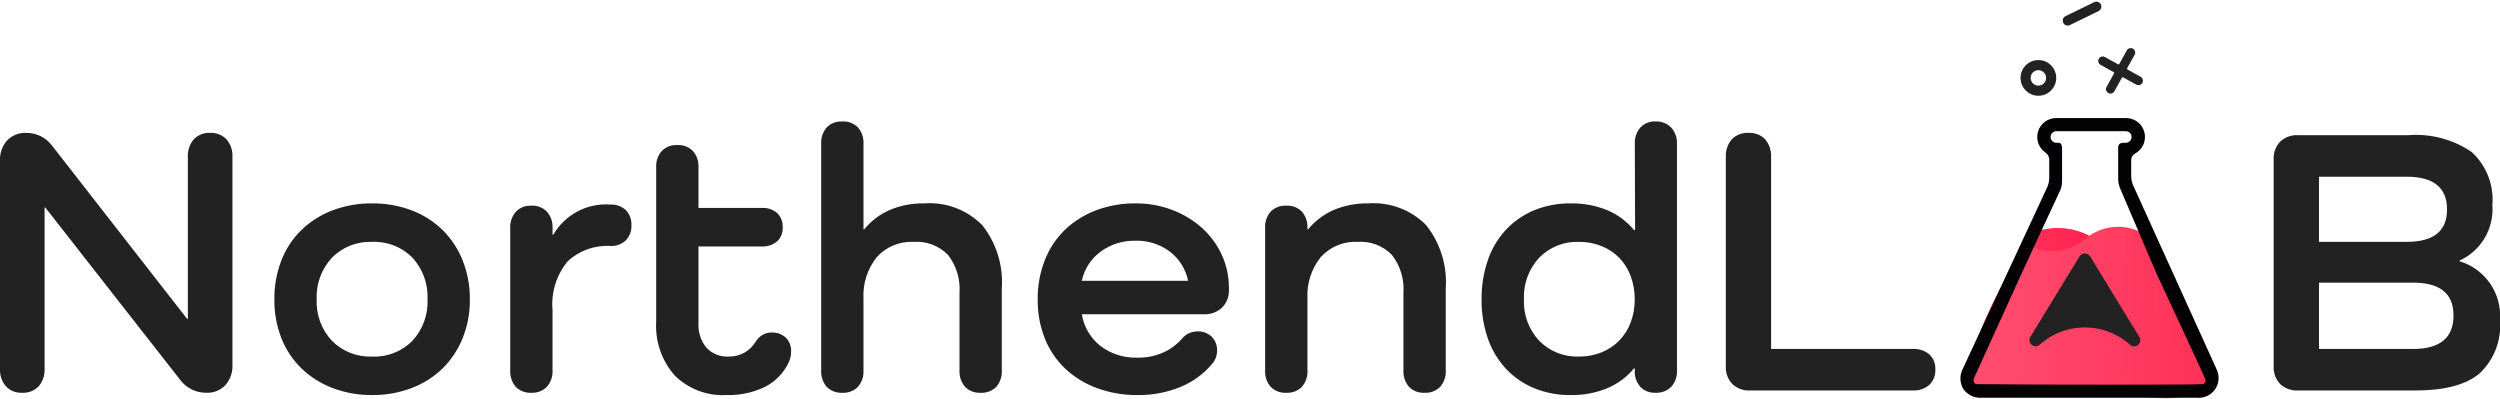
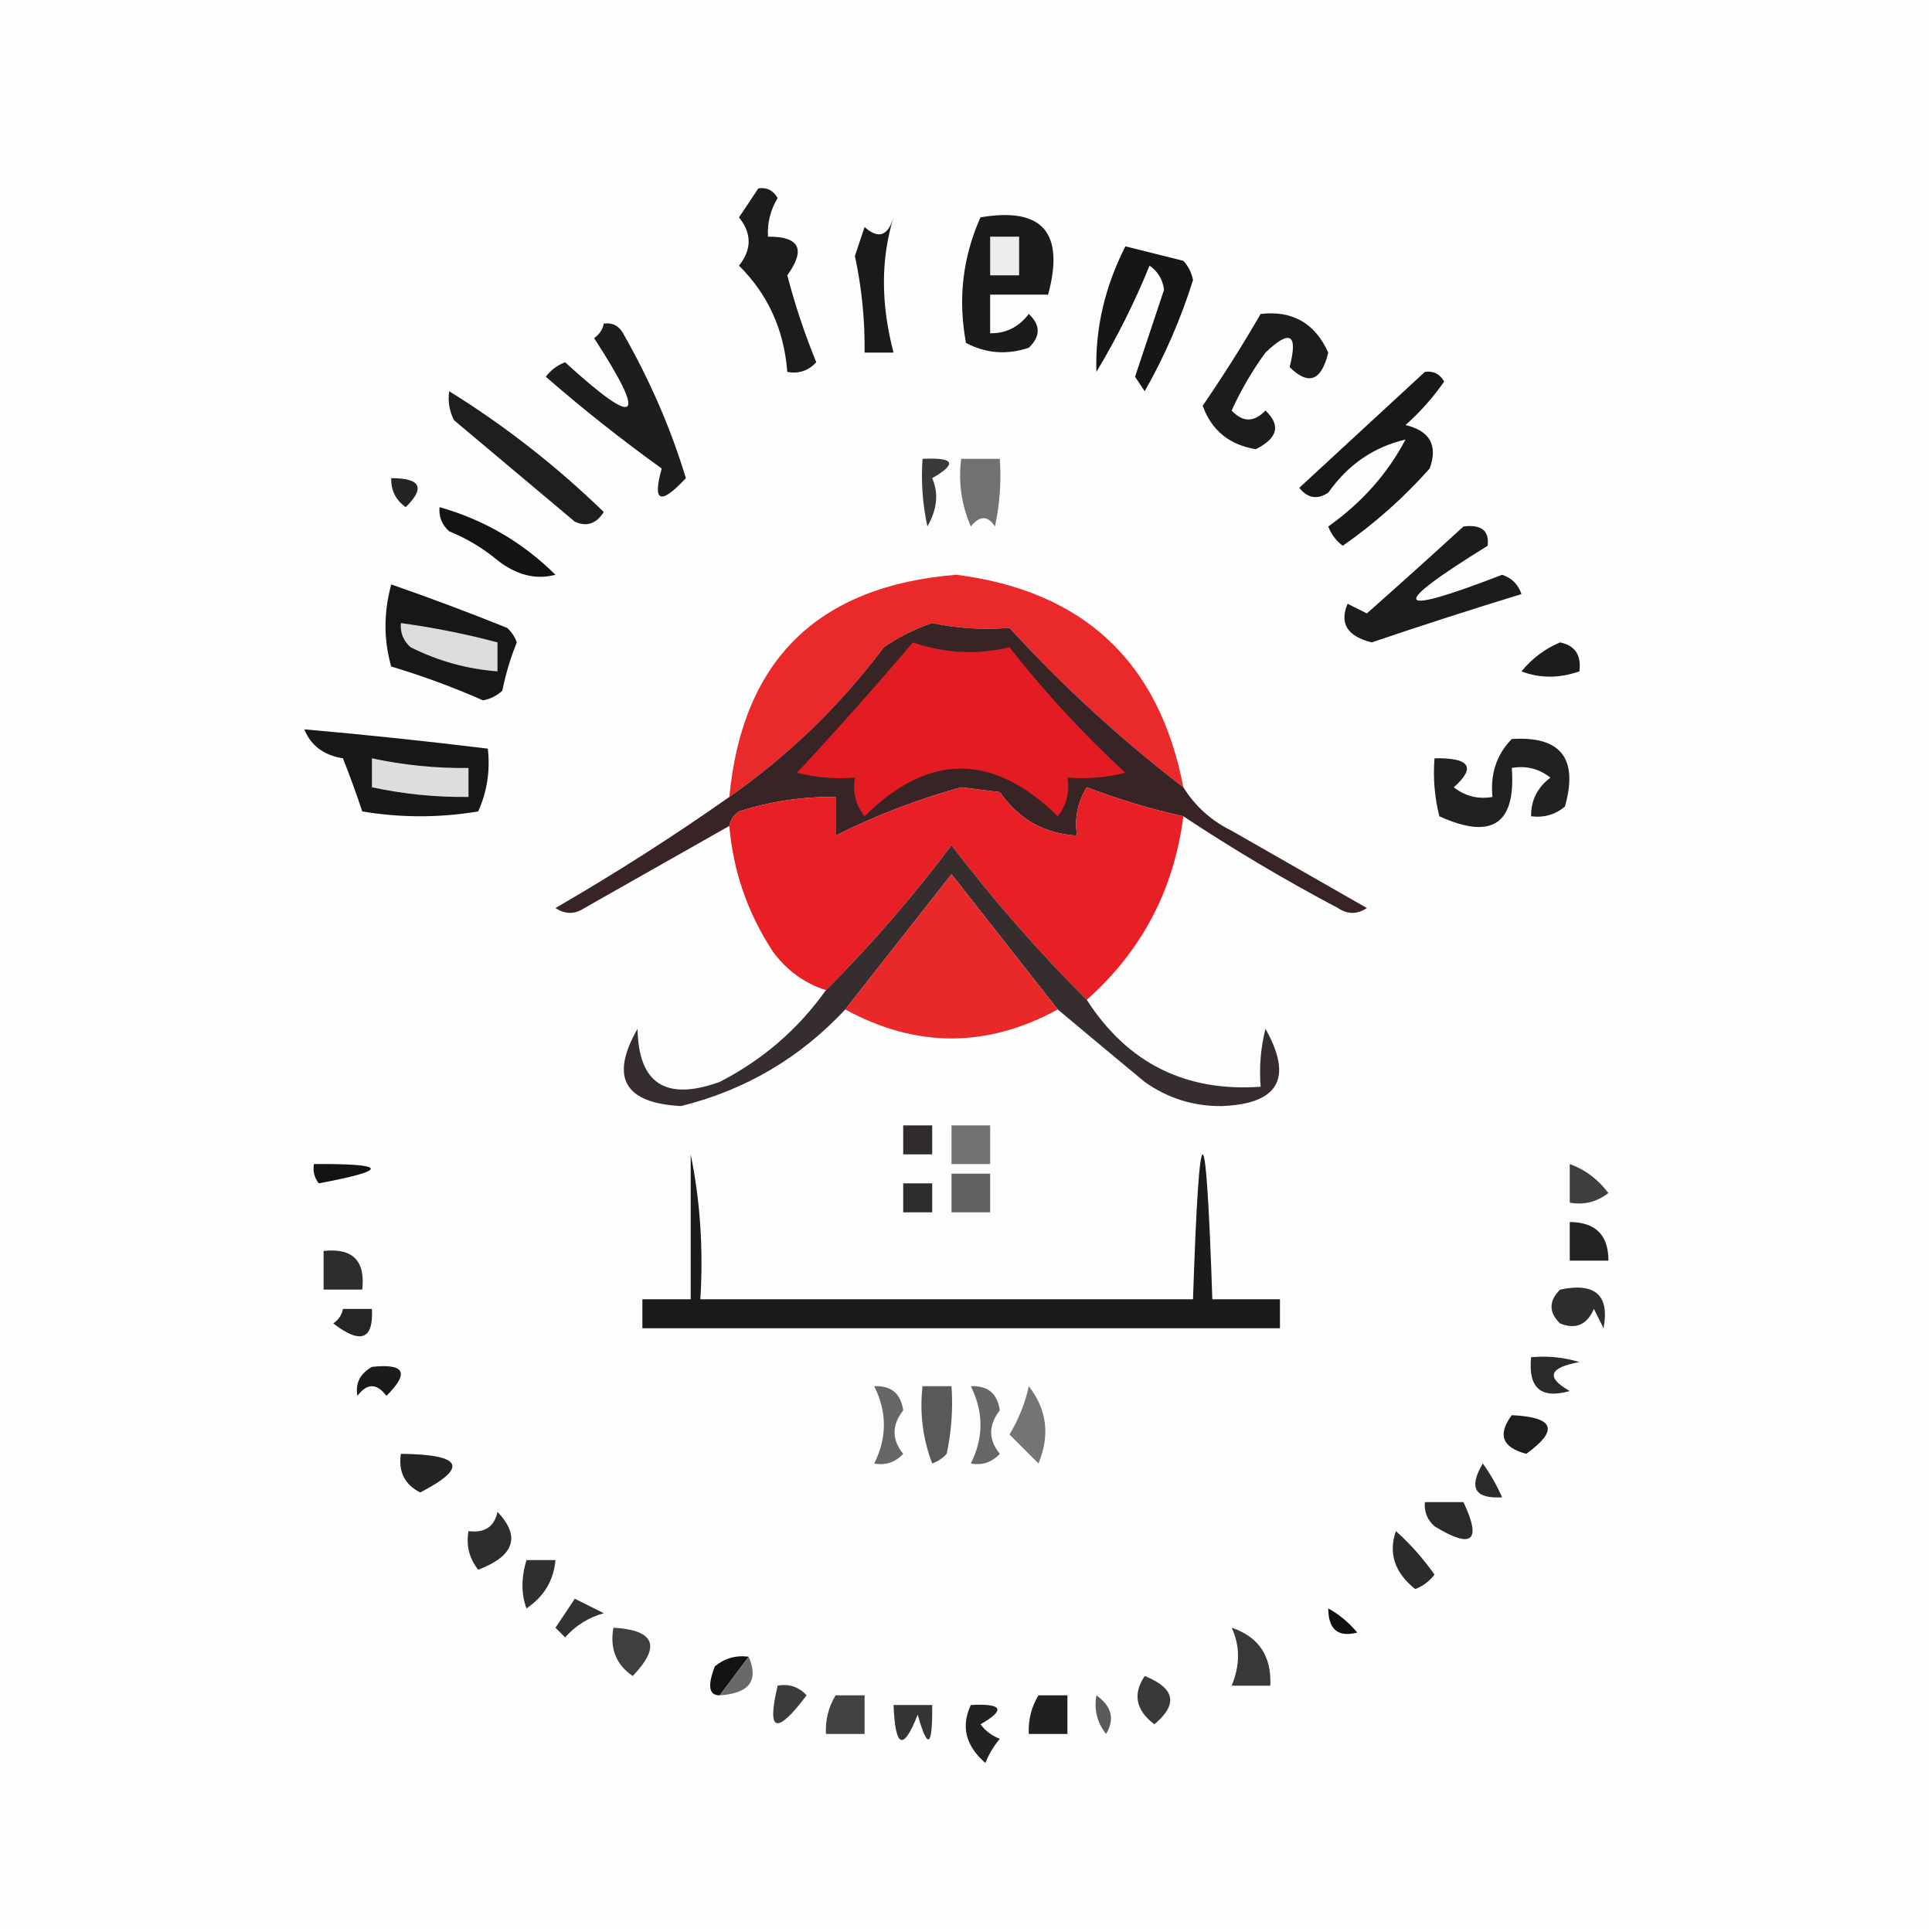
- <svg xmlns="http://www.w3.org/2000/svg" width="196.82" height="31.353" viewBox="0 0 196.82 31.353">
-   <defs>
-     <linearGradient id="linear-gradient" y1="0.324" x2="1" y2="0.336" gradientUnits="objectBoundingBox">
-       <stop offset="0" stop-color="#ff3158" />
-       <stop offset="1" stop-color="#ff1249" />
-     </linearGradient>
-     <linearGradient id="linear-gradient-2" y1="0.29" x2="1" y2="0.303" gradientUnits="objectBoundingBox">
-       <stop offset="0" stop-color="#ff4e70" />
-       <stop offset="1" stop-color="#ff3158" />
-     </linearGradient>
-   </defs>
-   <g id="Group_1709" data-name="Group 1709" transform="translate(278.14 3063.742)">
-     <path id="add" d="M3.6,1.622H2.4a.071.071,0,0,1-.071-.071V.353a.353.353,0,1,0-.705,0v1.2a.071.071,0,0,1-.071.071H.353a.353.353,0,0,0,0,.705h1.2a.071.071,0,0,1,.071.071V3.6a.353.353,0,1,0,.705,0V2.4A.071.071,0,0,1,2.4,2.327H3.6a.353.353,0,0,0,0-.705Zm0,0" transform="matrix(0.875, 0.485, -0.485, 0.875, -111.961, -3060.853)" fill="#222" />
-     <path id="minus" d="M2.9,0H.386a.391.391,0,0,0,0,.782H2.9A.391.391,0,0,0,2.9,0Z" transform="matrix(0.899, -0.438, 0.438, 0.899, -115.874, -3062.302)" fill="#222" />
-     <g id="Ellipse_359" data-name="Ellipse 359" transform="translate(-119.07 -3059.017)" fill="none" stroke="#222" stroke-width="0.8">
-       <circle cx="1.408" cy="1.408" r="1.408" stroke="none" />
-       <circle cx="1.408" cy="1.408" r="1.008" fill="none" />
-     </g>
-     <path id="Path_29943" data-name="Path 29943" d="M16.5-10.17a4.479,4.479,0,0,1,3.18,4.62,5.184,5.184,0,0,1-1.6,4.2Q16.47,0,13.05,0H3.78A1.906,1.906,0,0,1,2.37-.51a1.906,1.906,0,0,1-.51-1.41V-18.18a1.908,1.908,0,0,1,.509-1.41,1.9,1.9,0,0,1,1.408-.51h8.685a7.768,7.768,0,0,1,5,1.335A5.08,5.08,0,0,1,19.08-14.61a4.437,4.437,0,0,1-2.58,4.38ZM12.33-11.7q3.18,0,3.18-2.55,0-2.58-3.18-2.58H5.43v5.13Zm.51,8.43q3.18,0,3.18-2.64,0-2.58-3.18-2.58H5.43v5.22Z" transform="translate(-101 -3033)" fill="#222" />
-     <path id="Path_29942" data-name="Path 29942" d="M18.39-20.28a1.677,1.677,0,0,1,1.305.51,1.97,1.97,0,0,1,.465,1.38V-2.01a2.249,2.249,0,0,1-.555,1.59,1.962,1.962,0,0,1-1.515.6A2.558,2.558,0,0,1,16.02-.87L5.43-14.4H5.37V-1.71A1.97,1.97,0,0,1,4.905-.33,1.677,1.677,0,0,1,3.6.18,1.639,1.639,0,0,1,2.325-.33,1.97,1.97,0,0,1,1.86-1.71V-18.09a2.249,2.249,0,0,1,.555-1.59,1.962,1.962,0,0,1,1.515-.6,2.5,2.5,0,0,1,2.04,1.02L16.59-5.64h.06V-18.39a1.97,1.97,0,0,1,.465-1.38A1.639,1.639,0,0,1,18.39-20.28ZM23.46-7.17a8.263,8.263,0,0,1,.554-3.075,6.757,6.757,0,0,1,1.572-2.385,7.217,7.217,0,0,1,2.44-1.545,8.537,8.537,0,0,1,3.129-.555,8.537,8.537,0,0,1,3.129.555,7.055,7.055,0,0,1,2.425,1.545,7.039,7.039,0,0,1,1.572,2.385A8.07,8.07,0,0,1,38.85-7.17a7.957,7.957,0,0,1-.569,3.06,7.073,7.073,0,0,1-1.572,2.37A7.055,7.055,0,0,1,34.284-.2,8.537,8.537,0,0,1,31.155.36,8.537,8.537,0,0,1,28.026-.2a7.217,7.217,0,0,1-2.44-1.545,6.786,6.786,0,0,1-1.572-2.37A8.147,8.147,0,0,1,23.46-7.17Zm3.33,0a4.485,4.485,0,0,0,1.2,3.255A4.2,4.2,0,0,0,31.155-2.67a4.186,4.186,0,0,0,3.176-1.245A4.518,4.518,0,0,0,35.52-7.17a4.559,4.559,0,0,0-1.189-3.285A4.186,4.186,0,0,0,31.155-11.7a4.2,4.2,0,0,0-3.161,1.245A4.525,4.525,0,0,0,26.79-7.17Zm23.13-7.47a1.662,1.662,0,0,1,1.2.431,1.588,1.588,0,0,1,.45,1.2,1.588,1.588,0,0,1-.45,1.2,1.662,1.662,0,0,1-1.2.431,4.536,4.536,0,0,0-3.36,1.2,5.282,5.282,0,0,0-1.2,3.85v4.722a1.834,1.834,0,0,1-.439,1.309A1.6,1.6,0,0,1,43.695.18a1.6,1.6,0,0,1-1.226-.465A1.827,1.827,0,0,1,42.03-1.59V-12.78a1.838,1.838,0,0,1,.439-1.29,1.578,1.578,0,0,1,1.226-.48,1.586,1.586,0,0,1,1.226.475A1.809,1.809,0,0,1,45.36-12.8v.535h.06A4.8,4.8,0,0,1,49.92-14.64ZM64.14-3.03a1.923,1.923,0,0,1-.21.87A4.136,4.136,0,0,1,62.055-.27,6.544,6.544,0,0,1,59.07.36a5.39,5.39,0,0,1-4.082-1.53A5.9,5.9,0,0,1,53.52-5.43V-17.55a1.827,1.827,0,0,1,.439-1.305,1.6,1.6,0,0,1,1.226-.465,1.6,1.6,0,0,1,1.226.465,1.827,1.827,0,0,1,.439,1.305v3.18h4.98a1.715,1.715,0,0,1,1.215.4,1.462,1.462,0,0,1,.435,1.125,1.424,1.424,0,0,1-.435,1.1,1.715,1.715,0,0,1-1.215.405H56.85v6a2.836,2.836,0,0,0,.63,1.98,2.238,2.238,0,0,0,1.74.69,2.455,2.455,0,0,0,1.26-.315,2.457,2.457,0,0,0,.87-.855,1.645,1.645,0,0,1,.525-.525,1.368,1.368,0,0,1,.735-.2,1.579,1.579,0,0,1,1.1.39A1.452,1.452,0,0,1,64.14-3.03Zm10.5-11.7a5.814,5.814,0,0,1,4.545,1.71A7.193,7.193,0,0,1,80.73-8.04v6.45a1.827,1.827,0,0,1-.439,1.305A1.6,1.6,0,0,1,79.065.18a1.6,1.6,0,0,1-1.226-.465A1.827,1.827,0,0,1,77.4-1.59V-7.68a4.37,4.37,0,0,0-.911-3,3.439,3.439,0,0,0-2.7-1.02,3.643,3.643,0,0,0-2.9,1.2A4.807,4.807,0,0,0,69.84-7.23v5.64A1.827,1.827,0,0,1,69.4-.285,1.6,1.6,0,0,1,68.175.18a1.6,1.6,0,0,1-1.226-.465A1.827,1.827,0,0,1,66.51-1.59V-19.41a1.827,1.827,0,0,1,.439-1.305,1.6,1.6,0,0,1,1.226-.465,1.6,1.6,0,0,1,1.226.465,1.827,1.827,0,0,1,.439,1.305v6.72h.06a5.344,5.344,0,0,1,1.965-1.5A6.637,6.637,0,0,1,74.64-14.73Zm16.62,2.94a4.485,4.485,0,0,0-2.745.855,3.824,3.824,0,0,0-1.485,2.3H95.4a3.9,3.9,0,0,0-1.44-2.3A4.293,4.293,0,0,0,91.26-11.79Zm6.06,9.66A6.476,6.476,0,0,1,94.815-.285a8.613,8.613,0,0,1-3.4.645A8.984,8.984,0,0,1,88.185-.2,7.335,7.335,0,0,1,85.7-1.74a6.689,6.689,0,0,1-1.59-2.37,8.132,8.132,0,0,1-.555-3.06,8.248,8.248,0,0,1,.555-3.075A6.758,6.758,0,0,1,85.68-12.63a7.231,7.231,0,0,1,2.445-1.545,8.569,8.569,0,0,1,3.135-.555,7.959,7.959,0,0,1,2.91.525,7.455,7.455,0,0,1,2.34,1.425,6.454,6.454,0,0,1,1.545,2.115A6.172,6.172,0,0,1,98.61-8.07v.15a1.857,1.857,0,0,1-.54,1.395A1.937,1.937,0,0,1,96.66-6H87.03A4,4,0,0,0,88.5-3.5a4.58,4.58,0,0,0,2.91.915A4.743,4.743,0,0,0,93.465-3,4.231,4.231,0,0,0,94.89-4.05a1.561,1.561,0,0,1,1.23-.6,1.54,1.54,0,0,1,1.14.42,1.5,1.5,0,0,1,.42,1.11A1.549,1.549,0,0,1,97.32-2.13Zm12.27-12.6a5.814,5.814,0,0,1,4.545,1.71,7.193,7.193,0,0,1,1.545,4.98v6.45a1.827,1.827,0,0,1-.439,1.305,1.6,1.6,0,0,1-1.226.465,1.6,1.6,0,0,1-1.226-.465,1.827,1.827,0,0,1-.439-1.305V-7.68a4.37,4.37,0,0,0-.911-3,3.439,3.439,0,0,0-2.7-1.02,3.643,3.643,0,0,0-2.9,1.2,4.807,4.807,0,0,0-1.046,3.27v5.64a1.827,1.827,0,0,1-.439,1.305,1.6,1.6,0,0,1-1.226.465A1.6,1.6,0,0,1,101.9-.285a1.827,1.827,0,0,1-.439-1.305V-12.78a1.827,1.827,0,0,1,.439-1.305,1.6,1.6,0,0,1,1.226-.465,1.6,1.6,0,0,1,1.226.465,1.827,1.827,0,0,1,.439,1.305v.09h.06a5.344,5.344,0,0,1,1.965-1.5A6.637,6.637,0,0,1,109.59-14.73Zm22.6-6.45a1.627,1.627,0,0,1,1.241.48,1.8,1.8,0,0,1,.454,1.29V-1.59a1.79,1.79,0,0,1-.454,1.305,1.655,1.655,0,0,1-1.241.465A1.565,1.565,0,0,1,131-.285a1.826,1.826,0,0,1-.439-1.305v-.15h-.06a5.461,5.461,0,0,1-2.1,1.56,7.251,7.251,0,0,1-2.88.54,7.391,7.391,0,0,1-2.88-.54,6.4,6.4,0,0,1-2.22-1.53A6.733,6.733,0,0,1,119-4.08a9.105,9.105,0,0,1-.5-3.09,9.235,9.235,0,0,1,.5-3.105,6.71,6.71,0,0,1,1.425-2.385,6.4,6.4,0,0,1,2.22-1.53,7.391,7.391,0,0,1,2.88-.54,7.251,7.251,0,0,1,2.88.54,5.461,5.461,0,0,1,2.1,1.56h.083l-.023-6.78A1.838,1.838,0,0,1,131-20.7,1.54,1.54,0,0,1,132.195-21.18Zm-6.03,18.51A4.678,4.678,0,0,0,127.941-3a4.078,4.078,0,0,0,1.4-.93,4.119,4.119,0,0,0,.9-1.425,5.033,5.033,0,0,0,.316-1.815A5.155,5.155,0,0,0,130.244-9a4.092,4.092,0,0,0-.9-1.44,4.078,4.078,0,0,0-1.4-.93,4.678,4.678,0,0,0-1.776-.33,4.161,4.161,0,0,0-3.131,1.245,4.525,4.525,0,0,0-1.2,3.285,4.485,4.485,0,0,0,1.2,3.255A4.161,4.161,0,0,0,126.165-2.67Zm26.295-.6a1.89,1.89,0,0,1,1.29.42,1.509,1.509,0,0,1,.48,1.2,1.556,1.556,0,0,1-.48,1.215A1.848,1.848,0,0,1,152.46,0H139.65a1.906,1.906,0,0,1-1.41-.51,1.906,1.906,0,0,1-.51-1.41V-18.36a2.015,2.015,0,0,1,.465-1.41,1.715,1.715,0,0,1,1.335-.51,1.677,1.677,0,0,1,1.3.51,2.015,2.015,0,0,1,.465,1.41V-3.27Z" transform="translate(-280 -3033)" fill="#222" />
-     <path id="Path_28989" data-name="Path 28989" d="M2027.966,2407.858a5.4,5.4,0,0,1,5.563.62c3.925,1.087,4.705.56,4.705.56s1.923,10.548-5.248,11.13S2027.966,2407.858,2027.966,2407.858Z" transform="translate(-2146.378 -5453.15)" fill="url(#linear-gradient)" />
-     <path id="Path_28990" data-name="Path 28990" d="M2037.5,2407.811a3.954,3.954,0,0,0-5.536-.409,4.021,4.021,0,0,1-4.7.409s-4.756,7.383-4.332,10.574c.9,2.325,6.238.685,9.273.927,3.305.264,8.276,1.75,9.547-.927C2041.5,2415.248,2037.555,2407.878,2037.5,2407.811Z" transform="translate(-2145.912 -5452.35)" fill="url(#linear-gradient-2)" />
-     <path id="Path_28991" data-name="Path 28991" d="M22.312,19.713,15.752,5.255a2,2,0,0,1-.135-.661V3.262a.6.6,0,0,1,.318-.475A1.486,1.486,0,0,0,15.211,0h-5.5a1.488,1.488,0,0,0-.846,2.714.691.691,0,0,1,.3.505V4.758a1.838,1.838,0,0,1-.145.656L2.369,19.72a1.645,1.645,0,0,0,.024,1.6,1.646,1.646,0,0,0,1.439.7h16.96a1.564,1.564,0,0,0,1.52-2.3Zm-.948.656s.364.554-.217.581c0,.053-13.11.052-17.587,0-.554,0-.29-.534-.29-.534,0-.016,3.7-8.143,3.78-8.315l3-6.459a1.825,1.825,0,0,0,.124-.656V2.342c0-.217-.105-.393-.234-.393H9.708a.459.459,0,0,1,0-.917h5.5a.459.459,0,0,1,0,.917H14.9a.358.358,0,0,0-.307.393V4.806a2,2,0,0,0,.124.661l2.828,6.63C17.623,12.271,21.411,20.385,21.364,20.369Z" transform="translate(-125.973 -3054.447)" fill="#030104" />
-     <g id="Group_1040" data-name="Group 1040" transform="translate(-118.367 -3043.792)">
-       <path id="Path_28966" data-name="Path 28966" d="M120.962,6.575,117.087.233a.486.486,0,0,0-.829,0l-3.875,6.342a.486.486,0,0,0,.742.612,5.311,5.311,0,0,1,7.1,0,.485.485,0,0,0,.742-.611Z" transform="translate(-112.311)" fill="#222" />
-     </g>
+ <svg xmlns="http://www.w3.org/2000/svg" version="1.1" width="200px" height="200px" style="shape-rendering:geometricPrecision; text-rendering:geometricPrecision; image-rendering:optimizeQuality; fill-rule:evenodd; clip-rule:evenodd">
+   <g>
+     <path style="opacity:1" fill="#fdfdfd" d="M -0.5,-0.5 C 66.167,-0.5 132.833,-0.5 199.5,-0.5C 199.5,66.167 199.5,132.833 199.5,199.5C 132.833,199.5 66.167,199.5 -0.5,199.5C -0.5,132.833 -0.5,66.167 -0.5,-0.5 Z" />
+   </g>
+   <g>
+     <path style="opacity:1" fill="#1c1c1c" d="M 78.5,19.5 C 79.376,19.369 80.043,19.703 80.5,20.5C 79.754,21.736 79.421,23.07 79.5,24.5C 82.773,24.471 83.44,25.804 81.5,28.5C 82.3,31.568 83.3,34.568 84.5,37.5C 83.675,38.386 82.675,38.719 81.5,38.5C 81.165,34.137 79.499,30.47 76.5,27.5C 77.833,25.833 77.833,24.167 76.5,22.5C 77.192,21.482 77.859,20.482 78.5,19.5 Z" />
+   </g>
+   <g>
+     <path style="opacity:1" fill="#1b1b1b" d="M 101.5,22.5 C 107.905,21.406 110.238,24.073 108.5,30.5C 106.5,30.5 104.5,30.5 102.5,30.5C 102.5,31.833 102.5,33.167 102.5,34.5C 104.143,34.52 105.476,33.853 106.5,32.5C 107.731,33.651 107.731,34.817 106.5,36C 104.231,36.758 102.064,36.591 100,35.5C 99.151,30.974 99.651,26.64 101.5,22.5 Z" />
+   </g>
+   <g>
+     <path style="opacity:1" fill="#1a1a1a" d="M 92.5,22.5 C 91.173,26.797 91.173,31.463 92.5,36.5C 91.5,36.5 90.5,36.5 89.5,36.5C 89.543,33.133 89.21,29.799 88.5,26.5C 88.833,25.5 89.167,24.5 89.5,23.5C 90.922,24.777 91.922,24.444 92.5,22.5 Z" />
+   </g>
+   <g>
+     <path style="opacity:1" fill="#eeeeee" d="M 102.5,24.5 C 103.5,24.5 104.5,24.5 105.5,24.5C 105.5,25.833 105.5,27.167 105.5,28.5C 104.5,28.5 103.5,28.5 102.5,28.5C 102.5,27.167 102.5,25.833 102.5,24.5 Z" />
+   </g>
+   <g>
+     <path style="opacity:1" fill="#161616" d="M 116.5,25.5 C 118.482,25.995 120.482,26.495 122.5,27C 123.022,27.561 123.355,28.228 123.5,29C 122.229,33.039 120.562,36.872 118.5,40.5C 118.167,40 117.833,39.5 117.5,39C 118.5,36 119.5,33 120.5,30C 120.37,28.941 119.87,28.108 119,27.5C 117.455,31.298 115.621,34.965 113.5,38.5C 113.361,34.044 114.361,29.711 116.5,25.5 Z" />
+   </g>
+   <g>
+     <path style="opacity:1" fill="#1c1c1c" d="M 130.5,32.5 C 133.792,32.12 136.125,33.453 137.5,36.5C 136.793,39.439 135.46,39.939 133.5,38C 134.392,34.557 133.558,34.057 131,36.5C 129.634,38.37 128.467,40.37 127.5,42.5C 128.651,43.731 129.817,43.731 131,42.5C 132.61,44.027 132.277,45.36 130,46.5C 127.259,46.053 125.425,44.553 124.5,42C 126.629,38.906 128.629,35.739 130.5,32.5 Z" />
+   </g>
+   <g>
+     <path style="opacity:1" fill="#1d1d1d" d="M 62.5,33.5 C 63.376,33.369 64.043,33.703 64.5,34.5C 67.298,39.409 69.465,44.409 71,49.5C 68.356,52.33 67.522,51.996 68.5,48.5C 64.356,45.524 60.356,42.357 56.5,39C 57.025,38.308 57.692,37.808 58.5,37.5C 66.079,44.421 67.079,43.587 61.5,35C 62.056,34.617 62.389,34.117 62.5,33.5 Z" />
+   </g>
+   <g>
+     <path style="opacity:1" fill="#1e1e1e" d="M 46.5,40.5 C 52.225,44.046 57.559,48.213 62.5,53C 61.725,54.23 60.725,54.563 59.5,54C 55.333,50.5 51.167,47 47,43.5C 46.517,42.552 46.35,41.552 46.5,40.5 Z" />
+   </g>
+   <g>
+     <path style="opacity:1" fill="#181818" d="M 147.5,38.5 C 148.376,38.369 149.043,38.703 149.5,39.5C 148.352,41.149 147.019,42.649 145.5,44C 148.032,44.612 148.865,46.112 148,48.5C 145.297,51.538 142.297,54.205 139,56.5C 138.308,55.975 137.808,55.308 137.5,54.5C 140.972,52.039 143.639,49.039 145.5,45.5C 142.213,46.264 139.546,48.097 137.5,51C 136.365,51.749 135.365,51.583 134.5,50.5C 138.854,46.478 143.187,42.478 147.5,38.5 Z" />
+   </g>
+   <g>
+     <path style="opacity:1" fill="#717171" d="M 99.5,47.5 C 100.833,47.5 102.167,47.5 103.5,47.5C 103.663,49.857 103.497,52.19 103,54.5C 102.259,53.359 101.425,53.359 100.5,54.5C 99.526,52.257 99.192,49.924 99.5,47.5 Z" />
+   </g>
+   <g>
+     <path style="opacity:1" fill="#242424" d="M 40.5,49.5 C 43.548,49.494 44.048,50.494 42,52.5C 40.961,51.756 40.461,50.756 40.5,49.5 Z" />
+   </g>
+   <g>
+     <path style="opacity:1" fill="#131313" d="M 45.5,52.5 C 50.093,53.797 54.093,56.13 57.5,59.5C 55.477,60.041 53.477,59.541 51.5,58C 49.999,56.748 48.333,55.748 46.5,55C 45.748,54.329 45.414,53.496 45.5,52.5 Z" />
+   </g>
+   <g>
+     <path style="opacity:1" fill="#3a3a3a" d="M 95.5,47.5 C 98.797,47.329 99.131,47.995 96.5,49.5C 97.186,51.064 97.019,52.731 96,54.5C 95.503,52.19 95.337,49.857 95.5,47.5 Z" />
+   </g>
+   <g>
+     <path style="opacity:1" fill="#ea292b" d="M 122.5,81.5 C 116.07,76.575 110.07,71.075 104.5,65C 101.769,65.221 99.102,65.055 96.5,64.5C 94.734,65.091 93.067,65.924 91.5,67C 86.959,73.042 81.626,78.208 75.5,82.5C 76.85,68.318 84.683,60.651 99,59.5C 112.175,61.176 120.008,68.509 122.5,81.5 Z" />
+   </g>
+   <g>
+     <path style="opacity:1" fill="#1c1c1c" d="M 151.5,54.5 C 153.355,54.272 154.188,54.939 154,56.5C 143.663,62.888 144.163,63.888 155.5,59.5C 156.5,59.833 157.167,60.5 157.5,61.5C 152.31,63.089 147.143,64.756 142,66.5C 139.474,65.873 138.641,64.539 139.5,62.5C 140.167,62.833 140.833,63.167 141.5,63.5C 144.906,60.483 148.24,57.483 151.5,54.5 Z" />
+   </g>
+   <g>
+     <path style="opacity:1" fill="#171717" d="M 40.5,60.5 C 44.515,61.895 48.515,63.395 52.5,65C 52.957,65.414 53.291,65.914 53.5,66.5C 52.846,68.115 52.346,69.782 52,71.5C 51.439,72.022 50.772,72.355 50,72.5C 46.91,71.137 43.744,69.97 40.5,69C 39.709,66.25 39.709,63.417 40.5,60.5 Z" />
+   </g>
+   <g>
+     <path style="opacity:1" fill="#dcdcdc" d="M 41.5,64.5 C 44.877,64.96 48.211,65.626 51.5,66.5C 51.5,67.5 51.5,68.5 51.5,69.5C 48.353,69.263 45.353,68.43 42.5,67C 41.748,66.329 41.414,65.496 41.5,64.5 Z" />
+   </g>
+   <g>
+     <path style="opacity:1" fill="#1c1c1c" d="M 161.5,66.5 C 163.048,66.821 163.715,67.821 163.5,69.5C 161.401,70.231 159.401,70.231 157.5,69.5C 158.624,68.141 159.958,67.141 161.5,66.5 Z" />
+   </g>
+   <g>
+     <path style="opacity:1" fill="#382424" d="M 122.5,81.5 C 123.716,83.451 125.382,84.951 127.5,86C 132.167,88.667 136.833,91.333 141.5,94C 140.5,94.667 139.5,94.667 138.5,94C 132.974,91.074 127.641,87.907 122.5,84.5C 119.125,83.755 115.792,82.755 112.5,81.5C 111.548,83.045 111.215,84.712 111.5,86.5C 108.123,86.31 105.456,84.81 103.5,82C 102.167,81.833 100.833,81.667 99.5,81.5C 94.938,82.769 90.605,84.435 86.5,86.5C 86.5,85.167 86.5,83.833 86.5,82.5C 83.09,82.457 79.757,82.957 76.5,84C 75.944,84.383 75.611,84.883 75.5,85.5C 70.555,88.309 65.555,91.143 60.5,94C 59.5,94.667 58.5,94.667 57.5,94C 63.734,90.392 69.734,86.558 75.5,82.5C 81.626,78.208 86.959,73.042 91.5,67C 93.067,65.924 94.734,65.091 96.5,64.5C 99.102,65.055 101.769,65.221 104.5,65C 110.07,71.075 116.07,76.575 122.5,81.5 Z" />
+   </g>
+   <g>
+     <path style="opacity:1" fill="#e31c24" d="M 94.5,66.5 C 97.828,67.646 101.161,67.813 104.5,67C 108.132,71.634 112.132,75.967 116.5,80C 114.527,80.496 112.527,80.662 110.5,80.5C 110.762,81.978 110.429,83.311 109.5,84.5C 102.8,77.921 96.133,77.921 89.5,84.5C 88.571,83.311 88.238,81.978 88.5,80.5C 86.473,80.662 84.473,80.496 82.5,80C 86.625,75.562 90.625,71.062 94.5,66.5 Z" />
+   </g>
+   <g>
+     <path style="opacity:1" fill="#171717" d="M 31.5,75.5 C 37.846,76.058 44.179,76.724 50.5,77.5C 50.756,79.793 50.423,81.959 49.5,84C 45.5,84.667 41.5,84.667 37.5,84C 36.897,82.175 36.23,80.341 35.5,78.5C 33.517,78.185 32.184,77.185 31.5,75.5 Z" />
+   </g>
+   <g>
+     <path style="opacity:1" fill="#212121" d="M 156.5,76.5 C 161.575,76.18 163.408,78.514 162,83.5C 160.989,84.337 159.822,84.67 158.5,84.5C 158.48,82.857 159.147,81.524 160.5,80.5C 159.311,79.571 157.978,79.238 156.5,79.5C 156.938,85.313 154.438,86.98 149,84.5C 148.505,82.527 148.338,80.527 148.5,78.5C 152.161,78.426 152.828,79.426 150.5,81.5C 151.689,82.429 153.022,82.762 154.5,82.5C 154.259,80.114 154.925,78.114 156.5,76.5 Z" />
+   </g>
+   <g>
+     <path style="opacity:1" fill="#dddddd" d="M 38.5,78.5 C 41.786,79.207 45.119,79.54 48.5,79.5C 48.5,80.5 48.5,81.5 48.5,82.5C 45.119,82.54 41.786,82.207 38.5,81.5C 38.5,80.5 38.5,79.5 38.5,78.5 Z" />
+   </g>
+   <g>
+     <path style="opacity:1" fill="#e81f25" d="M 122.5,84.5 C 121.528,92.113 118.194,98.447 112.5,103.5C 107.483,98.483 102.817,93.149 98.5,87.5C 94.488,92.84 90.155,97.84 85.5,102.5C 83.284,101.797 81.451,100.464 80,98.5C 77.398,94.526 75.898,90.193 75.5,85.5C 75.611,84.883 75.944,84.383 76.5,84C 79.757,82.957 83.09,82.457 86.5,82.5C 86.5,83.833 86.5,85.167 86.5,86.5C 90.605,84.435 94.938,82.769 99.5,81.5C 100.833,81.667 102.167,81.833 103.5,82C 105.456,84.81 108.123,86.31 111.5,86.5C 111.215,84.712 111.548,83.045 112.5,81.5C 115.792,82.755 119.125,83.755 122.5,84.5 Z" />
+   </g>
+   <g>
+     <path style="opacity:1" fill="#362d2e" d="M 112.5,103.5 C 116.72,110.052 122.72,113.052 130.5,112.5C 130.338,110.473 130.505,108.473 131,106.5C 133.876,111.605 132.376,114.272 126.5,114.5C 123.567,114.534 120.9,113.701 118.5,112C 115.469,109.492 112.469,106.992 109.5,104.5C 105.85,99.847 102.184,95.18 98.5,90.5C 94.81,95.186 91.143,99.852 87.5,104.5C 82.817,109.519 77.15,112.852 70.5,114.5C 64.617,114.19 63.117,111.523 66,106.5C 66.091,112.179 68.925,114.012 74.5,112C 78.949,109.716 82.616,106.549 85.5,102.5C 90.155,97.84 94.488,92.84 98.5,87.5C 102.817,93.149 107.483,98.483 112.5,103.5 Z" />
+   </g>
+   <g>
+     <path style="opacity:1" fill="#e9282a" d="M 109.5,104.5 C 102.167,108.5 94.833,108.5 87.5,104.5C 91.143,99.852 94.81,95.186 98.5,90.5C 102.184,95.18 105.85,99.847 109.5,104.5 Z" />
+   </g>
+   <g>
+     <path style="opacity:1" fill="#302c2d" d="M 93.5,116.5 C 94.5,116.5 95.5,116.5 96.5,116.5C 96.5,117.5 96.5,118.5 96.5,119.5C 95.5,119.5 94.5,119.5 93.5,119.5C 93.5,118.5 93.5,117.5 93.5,116.5 Z" />
+   </g>
+   <g>
+     <path style="opacity:1" fill="#747171" d="M 98.5,116.5 C 99.833,116.5 101.167,116.5 102.5,116.5C 102.5,117.833 102.5,119.167 102.5,120.5C 101.167,120.5 99.833,120.5 98.5,120.5C 98.5,119.167 98.5,117.833 98.5,116.5 Z" />
+   </g>
+   <g>
+     <path style="opacity:1" fill="#131313" d="M 32.5,120.5 C 40.175,120.456 40.342,121.123 33,122.5C 32.536,121.906 32.369,121.239 32.5,120.5 Z" />
+   </g>
+   <g>
+     <path style="opacity:1" fill="#3e3e3e" d="M 162.5,120.5 C 164.078,121.066 165.412,122.066 166.5,123.5C 165.311,124.429 163.978,124.762 162.5,124.5C 162.5,123.167 162.5,121.833 162.5,120.5 Z" />
+   </g>
+   <g>
+     <path style="opacity:1" fill="#2d2d2d" d="M 33.5,129.5 C 36.5,129.167 37.833,130.5 37.5,133.5C 36.167,133.5 34.833,133.5 33.5,133.5C 33.5,132.167 33.5,130.833 33.5,129.5 Z" />
+   </g>
+   <g>
+     <path style="opacity:1" fill="#232323" d="M 162.5,126.5 C 165.179,126.525 166.512,127.858 166.5,130.5C 165.167,130.5 163.833,130.5 162.5,130.5C 162.5,129.167 162.5,127.833 162.5,126.5 Z" />
+   </g>
+   <g>
+     <path style="opacity:1" fill="#1b1b1b" d="M 71.5,119.5 C 72.487,124.305 72.82,129.305 72.5,134.5C 89.5,134.5 106.5,134.5 123.5,134.5C 124.167,114.5 124.833,114.5 125.5,134.5C 127.833,134.5 130.167,134.5 132.5,134.5C 132.5,135.5 132.5,136.5 132.5,137.5C 110.5,137.5 88.5,137.5 66.5,137.5C 66.5,136.5 66.5,135.5 66.5,134.5C 68.167,134.5 69.833,134.5 71.5,134.5C 71.5,129.5 71.5,124.5 71.5,119.5 Z" />
+   </g>
+   <g>
+     <path style="opacity:1" fill="#636060" d="M 98.5,121.5 C 99.833,121.5 101.167,121.5 102.5,121.5C 102.5,122.833 102.5,124.167 102.5,125.5C 101.167,125.5 99.833,125.5 98.5,125.5C 98.5,124.167 98.5,122.833 98.5,121.5 Z" />
+   </g>
+   <g>
+     <path style="opacity:1" fill="#2f2c2c" d="M 93.5,122.5 C 94.5,122.5 95.5,122.5 96.5,122.5C 96.5,123.5 96.5,124.5 96.5,125.5C 95.5,125.5 94.5,125.5 93.5,125.5C 93.5,124.5 93.5,123.5 93.5,122.5 Z" />
+   </g>
+   <g>
+     <path style="opacity:1" fill="#2e2e2e" d="M 161.5,133.5 C 165.138,132.737 166.638,134.07 166,137.5C 165.667,136.833 165.333,136.167 165,135.5C 164.275,137.158 163.108,137.658 161.5,137C 160.316,135.855 160.316,134.688 161.5,133.5 Z" />
+   </g>
+   <g>
+     <path style="opacity:1" fill="#252525" d="M 35.5,135.5 C 36.5,135.5 37.5,135.5 38.5,135.5C 38.668,138.684 37.334,139.184 34.5,137C 35.056,136.617 35.389,136.117 35.5,135.5 Z" />
+   </g>
+   <g>
+     <path style="opacity:1" fill="#1b1b1b" d="M 38.5,141.5 C 41.907,141.125 42.407,142.125 40,144.5C 39,143.167 38,143.167 37,144.5C 36.761,143.212 37.261,142.212 38.5,141.5 Z" />
+   </g>
+   <g>
+     <path style="opacity:1" fill="#2a2a2a" d="M 158.5,140.5 C 160.199,140.34 161.866,140.506 163.5,141C 160.332,141.582 159.999,142.582 162.5,144C 159.51,144.847 158.176,143.68 158.5,140.5 Z" />
+   </g>
+   <g>
+     <path style="opacity:1" fill="#595959" d="M 95.5,143.5 C 96.5,143.5 97.5,143.5 98.5,143.5C 98.663,145.857 98.497,148.19 98,150.5C 97.586,150.957 97.086,151.291 96.5,151.5C 95.52,148.914 95.187,146.247 95.5,143.5 Z" />
+   </g>
+   <g>
+     <path style="opacity:1" fill="#676767" d="M 90.5,143.5 C 92.252,143.418 93.252,144.251 93.5,146C 92.305,147.533 92.305,149.033 93.5,150.5C 92.675,151.386 91.675,151.719 90.5,151.5C 91.833,148.833 91.833,146.167 90.5,143.5 Z" />
+   </g>
+   <g>
+     <path style="opacity:1" fill="#676767" d="M 100.5,143.5 C 102.252,143.418 103.252,144.251 103.5,146C 102.305,147.533 102.305,149.033 103.5,150.5C 102.675,151.386 101.675,151.719 100.5,151.5C 101.833,148.833 101.833,146.167 100.5,143.5 Z" />
+   </g>
+   <g>
+     <path style="opacity:1" fill="#747474" d="M 106.5,143.5 C 108.379,145.915 108.713,148.582 107.5,151.5C 106.5,150.5 105.5,149.5 104.5,148.5C 105.456,146.925 106.123,145.258 106.5,143.5 Z" />
+   </g>
+   <g>
+     <path style="opacity:1" fill="#1e1e1e" d="M 156.5,146.5 C 160.905,146.7 161.405,148.033 158,150.5C 155.5,149.842 155,148.509 156.5,146.5 Z" />
+   </g>
+   <g>
+     <path style="opacity:1" fill="#242424" d="M 41.5,150.5 C 47.865,150.561 48.532,151.894 43.5,154.5C 41.889,153.68 41.222,152.346 41.5,150.5 Z" />
+   </g>
+   <g>
+     <path style="opacity:1" fill="#2b2b2b" d="M 153.5,151.5 C 154.249,152.531 154.915,153.698 155.5,155C 152.668,155.174 152.001,154.007 153.5,151.5 Z" />
+   </g>
+   <g>
+     <path style="opacity:1" fill="#2b2b2b" d="M 147.5,155.5 C 148.833,155.5 150.167,155.5 151.5,155.5C 153.406,159.554 152.406,160.388 148.5,158C 147.748,157.329 147.414,156.496 147.5,155.5 Z" />
+   </g>
+   <g>
+     <path style="opacity:1" fill="#2d2d2d" d="M 51.5,156.5 C 53.924,159.068 53.257,161.068 49.5,162.5C 48.571,161.311 48.238,159.978 48.5,158.5C 50.179,158.715 51.179,158.048 51.5,156.5 Z" />
+   </g>
+   <g>
+     <path style="opacity:1" fill="#2b2b2b" d="M 144.5,158.5 C 145.968,159.806 147.301,161.306 148.5,163C 147.975,163.692 147.308,164.192 146.5,164.5C 144.376,162.799 143.709,160.799 144.5,158.5 Z" />
+   </g>
+   <g>
+     <path style="opacity:1" fill="#2f2f2f" d="M 54.5,161.5 C 55.5,161.5 56.5,161.5 57.5,161.5C 57.321,163.606 56.321,165.272 54.5,166.5C 53.948,164.997 53.948,163.331 54.5,161.5 Z" />
+   </g>
+   <g>
+     <path style="opacity:1" fill="#313131" d="M 59.5,165.5 C 60.473,165.987 61.473,166.487 62.5,167C 60.924,167.44 59.59,168.273 58.5,169.5C 58.167,169.167 57.833,168.833 57.5,168.5C 58.193,167.482 58.859,166.482 59.5,165.5 Z" />
+   </g>
+   <g>
+     <path style="opacity:1" fill="#101010" d="M 137.5,166.5 C 138.627,167.122 139.627,167.955 140.5,169C 138.511,169.519 137.511,168.686 137.5,166.5 Z" />
+   </g>
+   <g>
+     <path style="opacity:1" fill="#3f3f3f" d="M 63.5,168.5 C 67.79,168.744 68.456,170.411 65.5,173.5C 63.783,172.332 63.116,170.665 63.5,168.5 Z" />
+   </g>
+   <g>
+     <path style="opacity:1" fill="#121212" d="M 77.5,171.5 C 76.5,172.833 75.5,174.167 74.5,175.5C 73.388,175.514 73.221,174.514 74,172.5C 75.011,171.663 76.178,171.33 77.5,171.5 Z" />
+   </g>
+   <g>
+     <path style="opacity:1" fill="#383838" d="M 127.5,168.5 C 130.313,169.446 131.646,171.446 131.5,174.5C 130.167,174.5 128.833,174.5 127.5,174.5C 128.38,172.389 128.38,170.389 127.5,168.5 Z" />
+   </g>
+   <g>
+     <path style="opacity:1" fill="#696969" d="M 77.5,171.5 C 78.57,173.973 77.57,175.307 74.5,175.5C 75.5,174.167 76.5,172.833 77.5,171.5 Z" />
+   </g>
+   <g>
+     <path style="opacity:1" fill="#3c3c3c" d="M 80.5,174.5 C 81.675,174.281 82.675,174.614 83.5,175.5C 80.355,179.66 79.355,179.326 80.5,174.5 Z" />
+   </g>
+   <g>
+     <path style="opacity:1" fill="#393939" d="M 118.5,173.5 C 121.647,174.755 121.98,176.421 119.5,178.5C 117.576,177.035 117.243,175.368 118.5,173.5 Z" />
+   </g>
+   <g>
+     <path style="opacity:1" fill="#424242" d="M 86.5,175.5 C 87.5,175.5 88.5,175.5 89.5,175.5C 89.5,176.833 89.5,178.167 89.5,179.5C 88.167,179.5 86.833,179.5 85.5,179.5C 85.433,178.041 85.766,176.708 86.5,175.5 Z" />
+   </g>
+   <g>
+     <path style="opacity:1" fill="#353535" d="M 92.5,176.5 C 93.833,176.5 95.167,176.5 96.5,176.5C 96.543,180.893 96.043,181.226 95,177.5C 93.506,181.304 92.672,180.971 92.5,176.5 Z" />
+   </g>
+   <g>
+     <path style="opacity:1" fill="#222222" d="M 100.5,176.5 C 103.797,176.329 104.131,176.995 101.5,178.5C 102.025,179.192 102.692,179.692 103.5,180C 102.874,180.75 102.374,181.584 102,182.5C 99.96,180.719 99.46,178.719 100.5,176.5 Z" />
+   </g>
+   <g>
+     <path style="opacity:1" fill="#202020" d="M 107.5,175.5 C 108.5,175.5 109.5,175.5 110.5,175.5C 110.5,176.833 110.5,178.167 110.5,179.5C 109.167,179.5 107.833,179.5 106.5,179.5C 106.433,178.041 106.766,176.708 107.5,175.5 Z" />
+   </g>
+   <g>
+     <path style="opacity:1" fill="#5a5a5a" d="M 113.5,175.5 C 115.088,176.635 115.421,177.969 114.5,179.5C 113.571,178.311 113.238,176.978 113.5,175.5 Z" />
  </g>
</svg>
